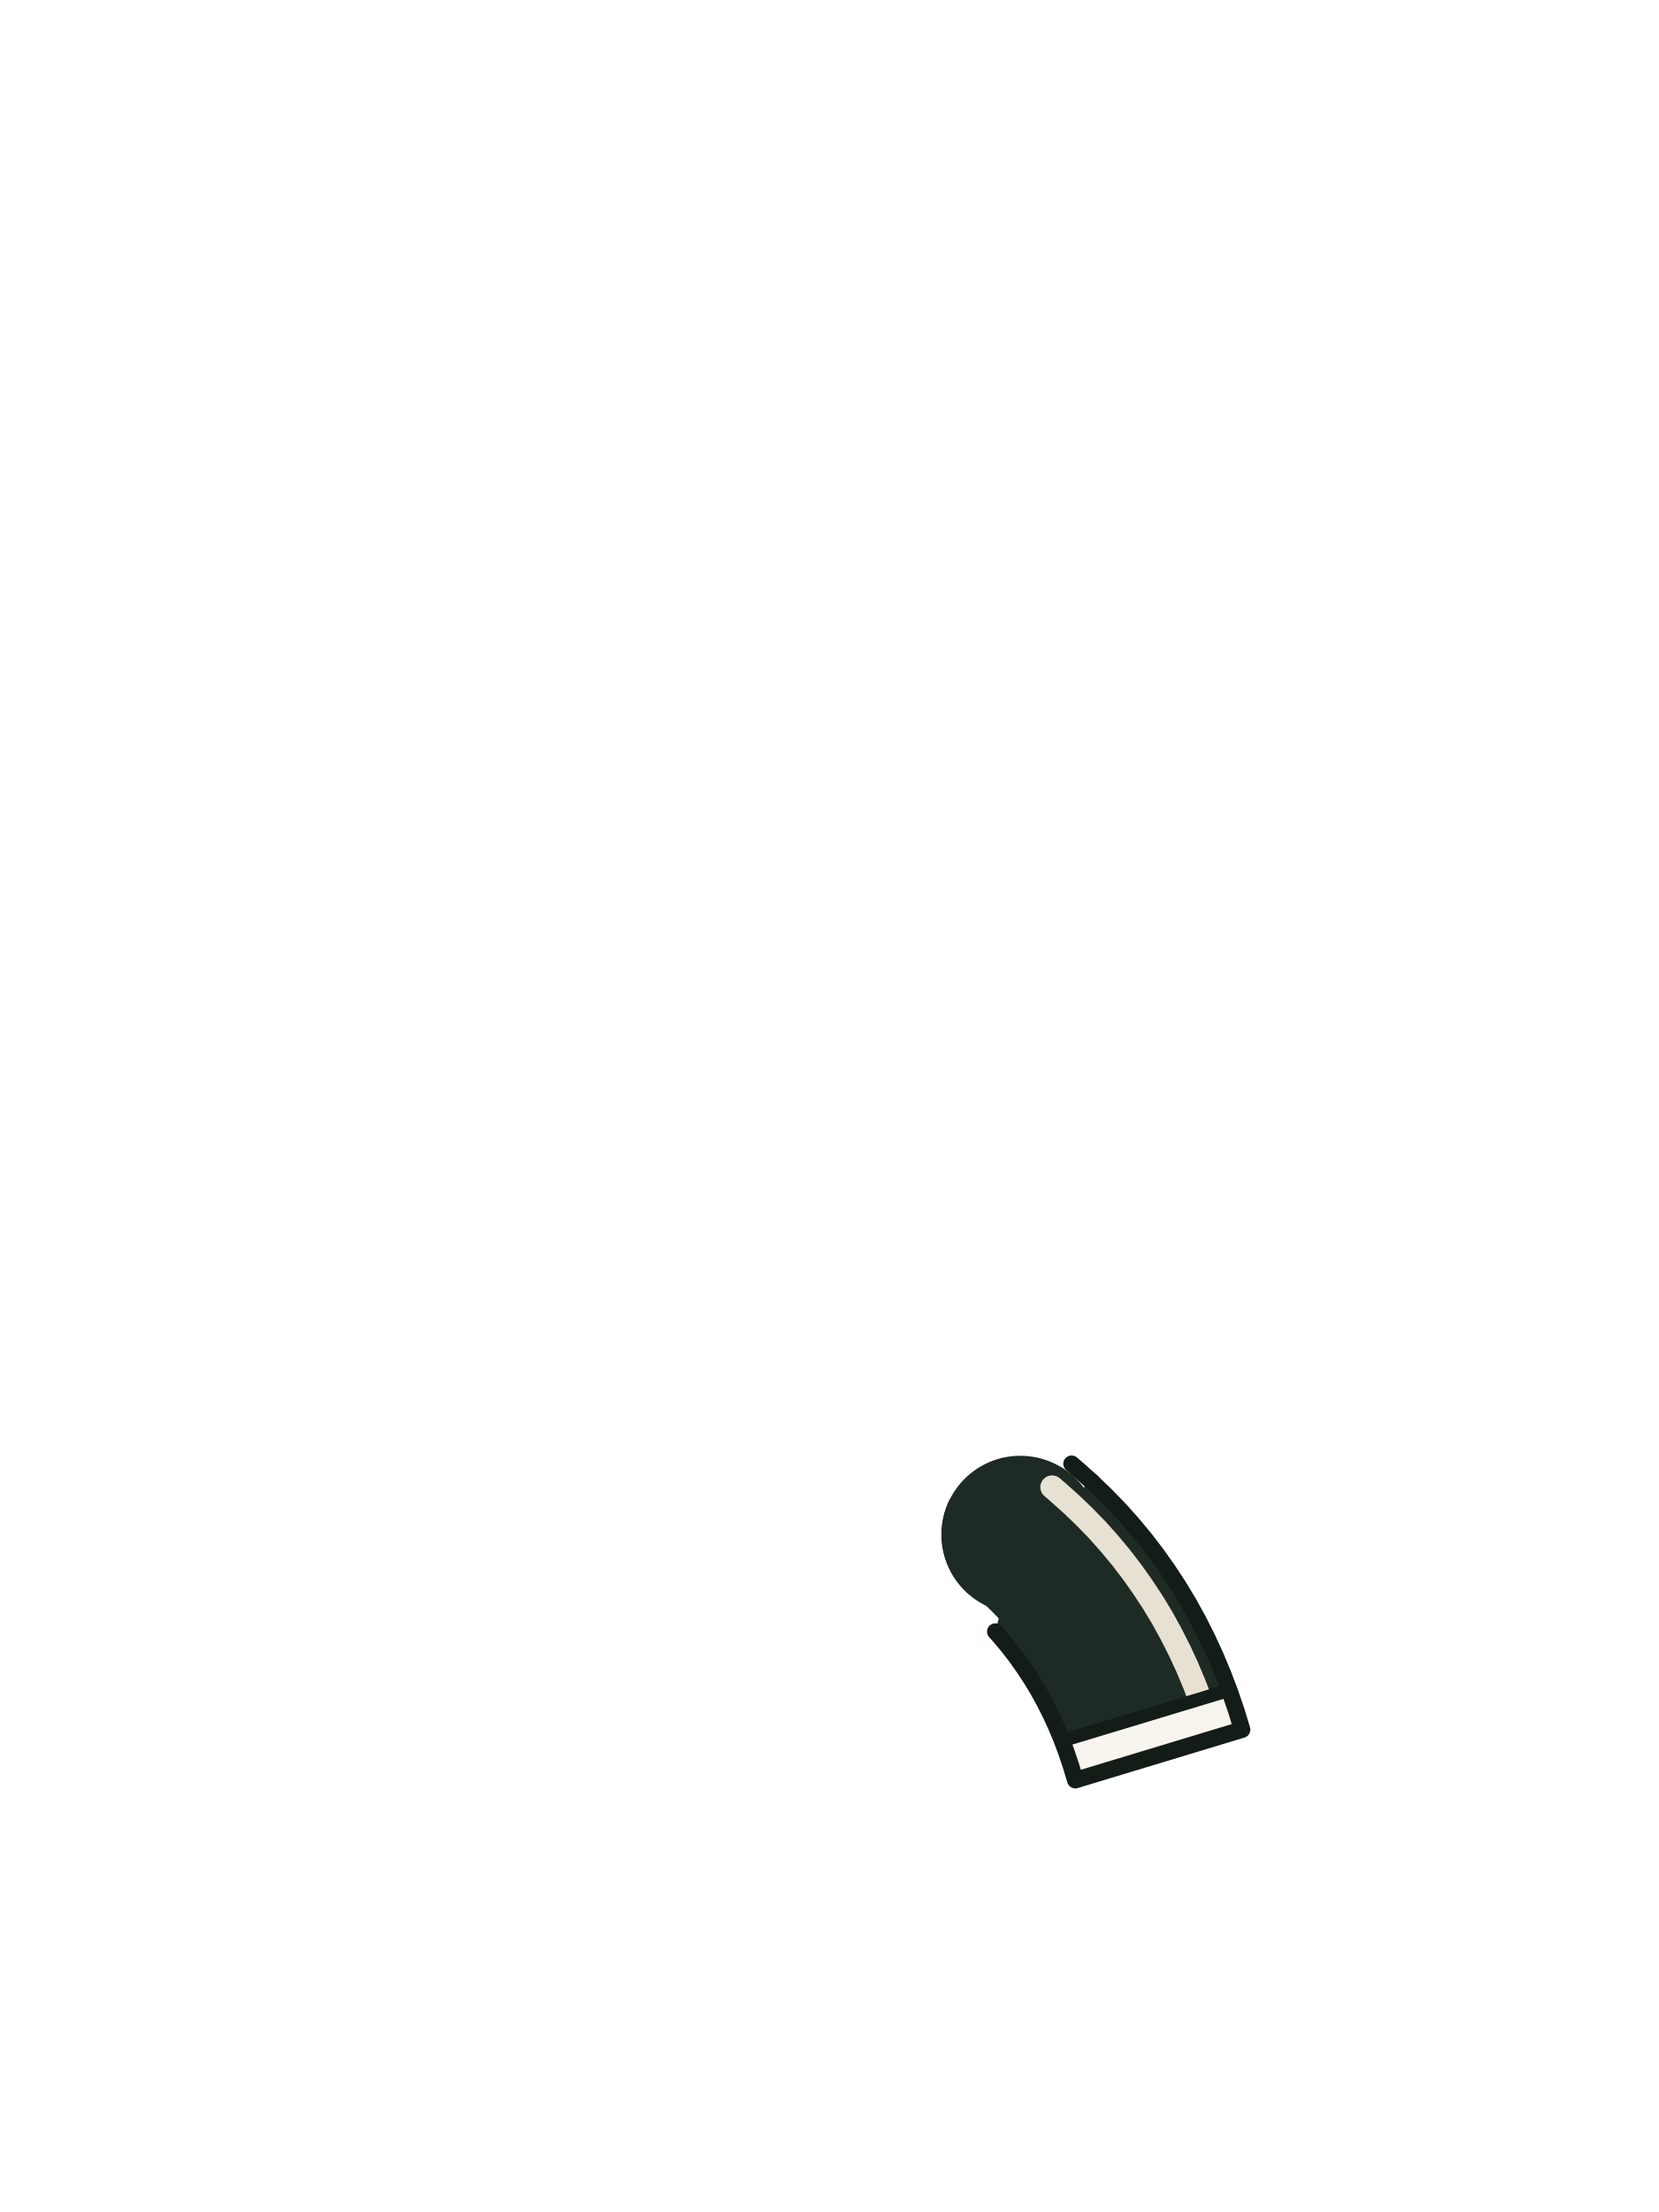
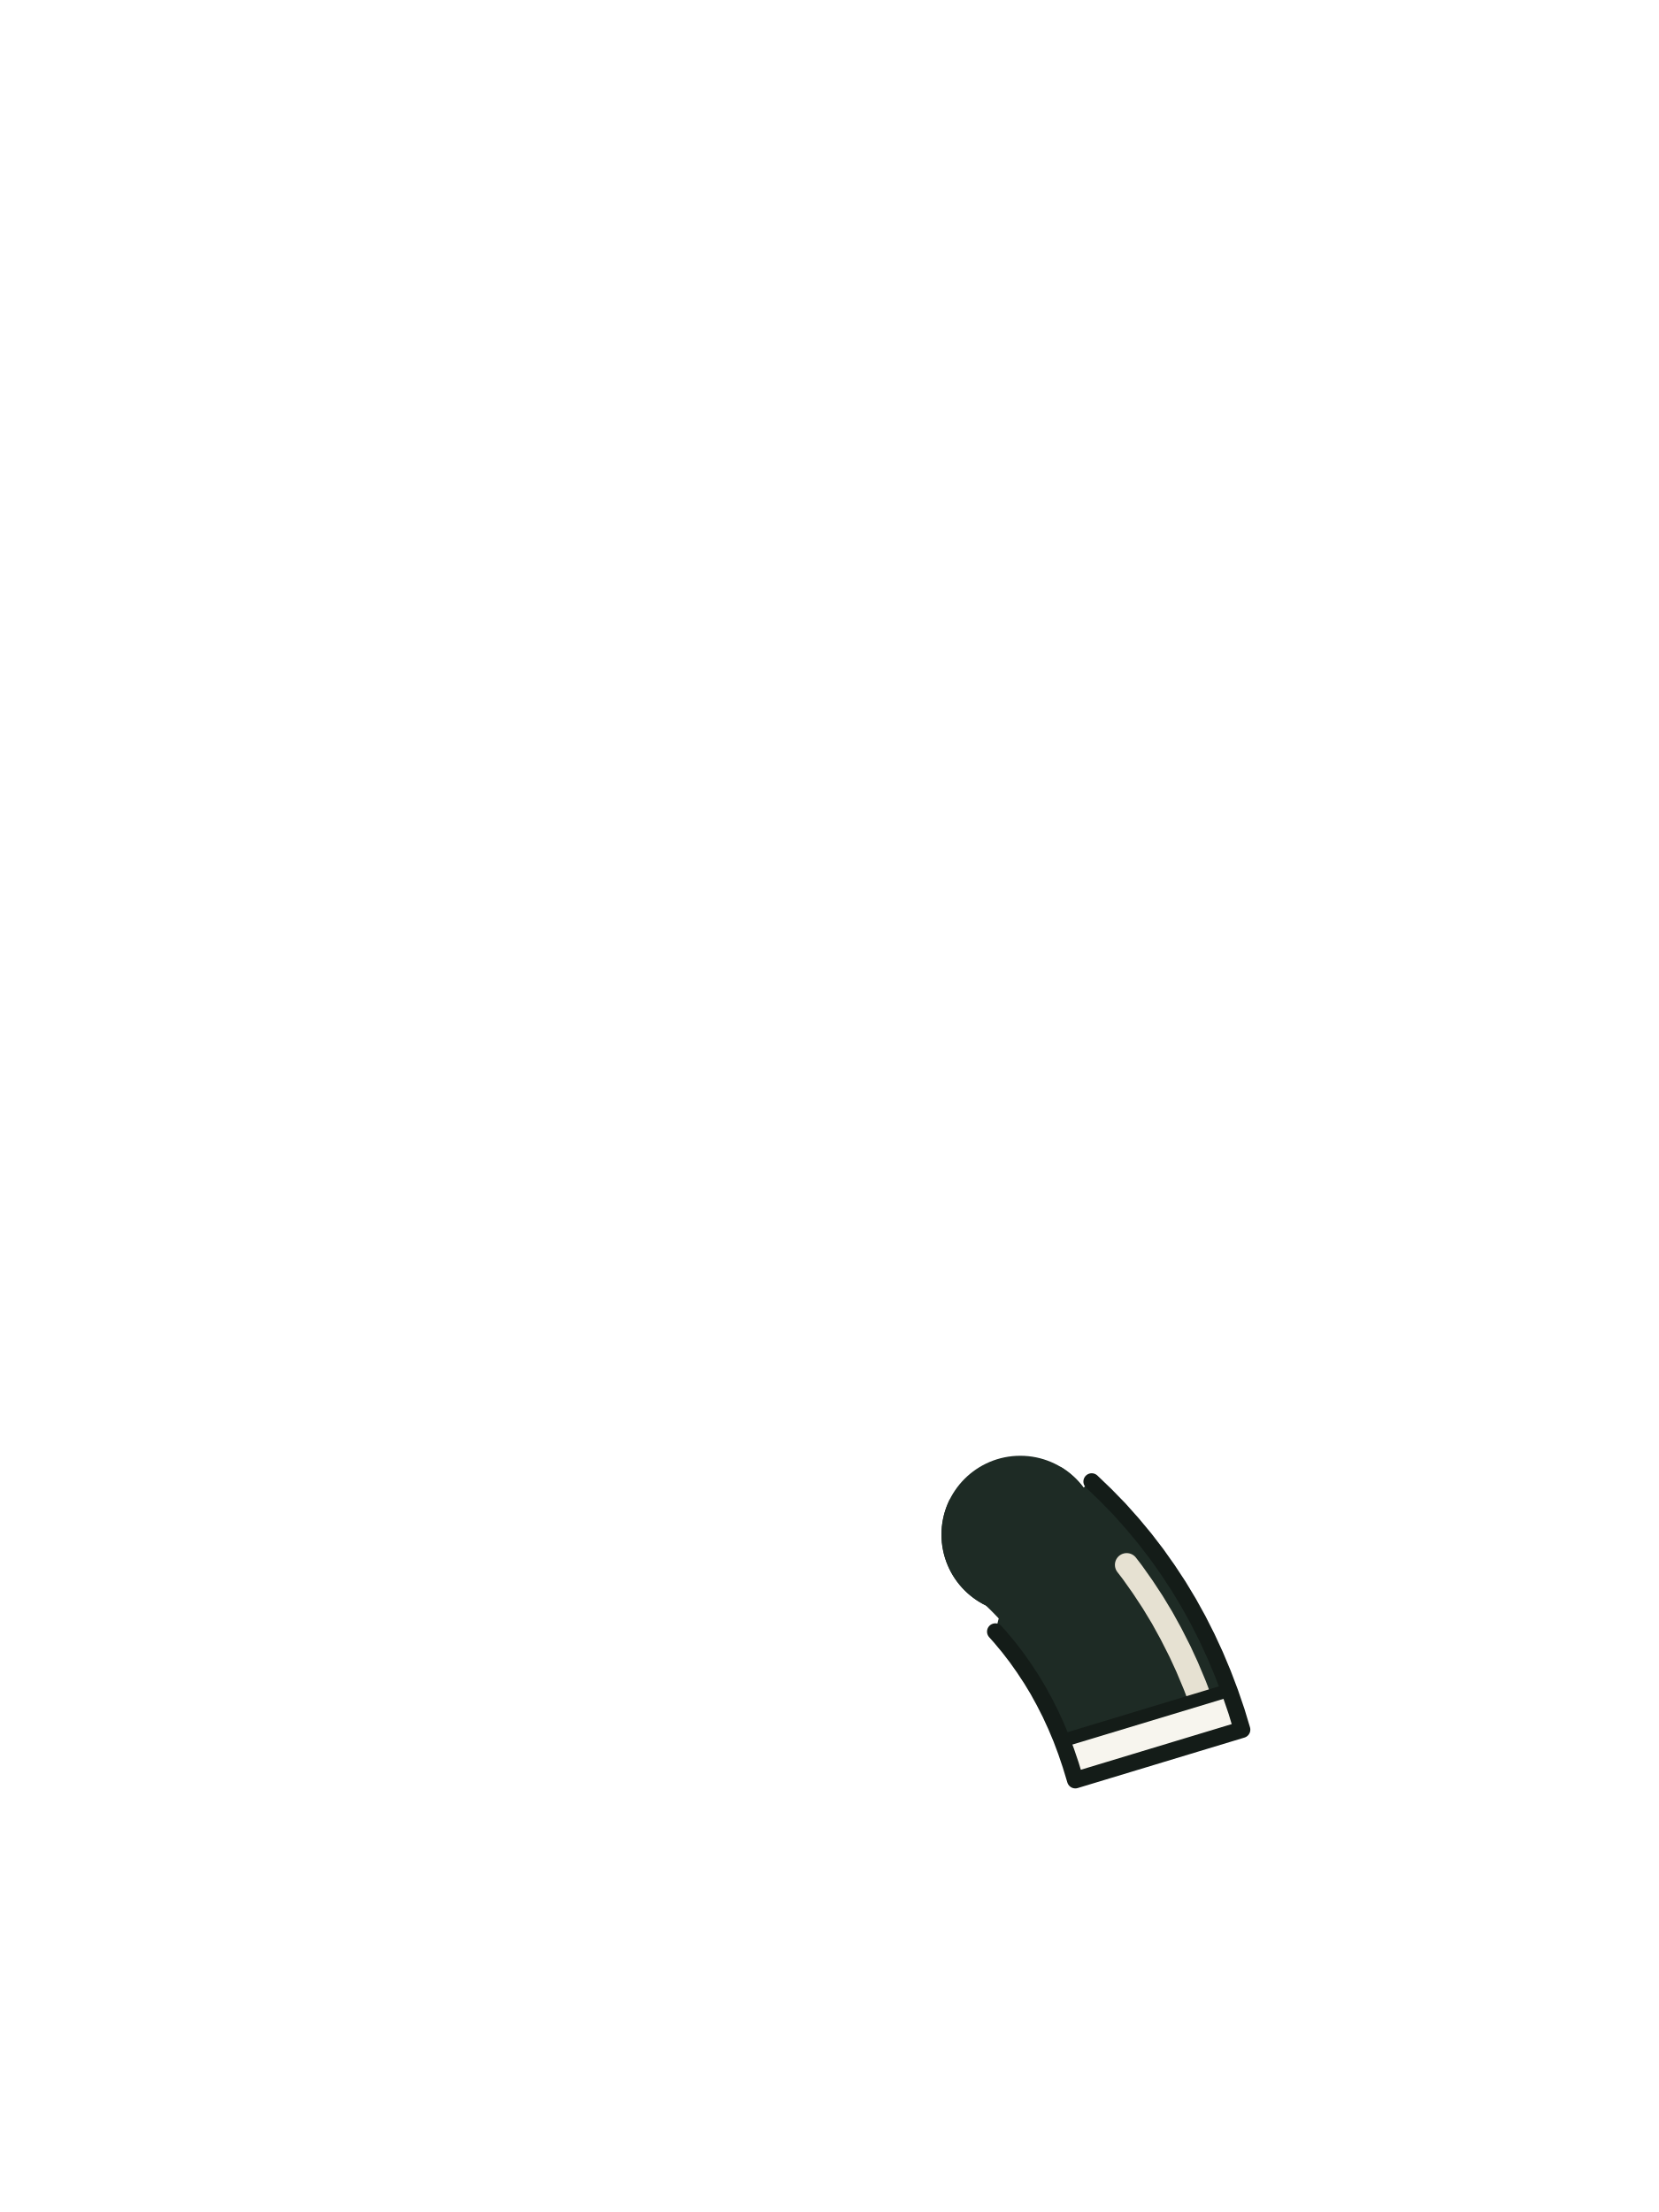
<svg xmlns="http://www.w3.org/2000/svg" viewBox="0 0 240 320">
  <circle cx="147.6" cy="222" r="11.4" fill="#1E2B25" />
  <path d="M 152.90 212.42 L 153.43 212.20 L 153.46 212.22 L 153.52 212.26 L 153.58 212.29 L 153.64 212.33 L 153.70 212.37 L 153.76 212.41 L 153.82 212.44 L 153.88 212.48 L 153.93 212.52 L 153.99 212.56 L 154.05 212.60 L 154.11 212.64 L 154.16 212.68 L 154.22 212.72 L 154.28 212.76 L 154.33 212.80 L 154.39 212.84 L 154.45 212.89 L 154.50 212.93 L 154.56 212.97 L 154.61 213.01 L 154.67 213.06 L 154.72 213.10 L 154.78 213.14 L 154.83 213.19 L 154.89 213.23 L 154.94 213.28 L 154.99 213.32 L 155.05 213.37 L 155.10 213.41 L 155.15 213.46 L 155.20 213.51 L 155.26 213.55 L 155.31 213.60 L 155.36 213.65 L 155.41 213.70 L 155.46 213.74 L 155.51 213.79 L 155.56 213.84 L 155.61 213.89 L 155.66 213.94 L 155.71 213.99 L 155.76 214.04 L 155.81 214.09 L 155.86 214.14 L 155.90 214.19 L 155.95 214.24 L 156.00 214.29 L 156.05 214.34 L 156.09 214.40 L 156.14 214.45 L 156.19 214.50 L 156.23 214.55 L 156.28 214.61 L 156.32 214.66 L 156.37 214.71 L 156.41 214.77 L 156.46 214.82 L 156.50 214.88 L 156.54 214.93 L 156.59 214.99 L 156.63 215.04 L 156.67 215.10 L 156.71 215.15 L 156.75 215.20 L 157.93 214.33 L 159.94 216.26 L 161.92 218.29 L 163.82 220.42 L 165.60 222.56 L 167.33 224.81 L 168.95 227.10 L 170.49 229.44 L 171.96 231.88 L 173.33 234.36 L 174.61 236.89 L 175.81 239.49 L 176.92 242.14 L 177.95 244.85 L 178.89 247.60 L 179.68 250.22 L 155.56 257.52 L 154.89 255.32 L 154.23 253.37 L 153.52 251.48 L 152.75 249.65 L 151.93 247.87 L 151.05 246.14 L 150.14 244.48 L 149.17 242.88 L 148.13 241.30 L 147.05 239.77 L 145.92 238.30 L 144.72 236.86 L 143.99 236.04 L 144.48 234.13 L 144.42 234.07 L 144.00 233.63 L 143.58 233.20 L 143.16 232.78 L 142.72 232.36 L 142.61 232.25 L 142.60 232.24 L 142.54 232.21 L 142.47 232.18 L 142.41 232.15 L 142.35 232.12 L 142.29 232.09 L 142.23 232.05 L 142.16 232.02 L 142.10 231.99 L 142.04 231.95 L 141.98 231.92 L 141.92 231.88 L 141.86 231.85 L 141.80 231.81 L 141.74 231.78 L 141.68 231.74 L 141.62 231.71 L 141.56 231.67 L 141.50 231.63 L 141.44 231.59 L 141.38 231.56 L 141.32 231.52 L 141.27 231.48 L 141.21 231.44 L 141.15 231.40 L 141.09 231.36 L 141.04 231.32 L 140.98 231.28 L 140.92 231.24 L 140.87 231.20 L 140.81 231.16 L 140.75 231.11 L 140.70 231.07 L 140.64 231.03 L 140.59 230.99 L 140.53 230.94 L 140.48 230.90 L 140.42 230.86 L 140.37 230.81 L 140.31 230.77 L 140.26 230.72 L 140.21 230.68 L 140.15 230.63 L 140.10 230.59 L 140.05 230.54 L 140.00 230.49 L 139.94 230.45 L 139.89 230.40 L 139.84 230.35 L 139.79 230.30 L 139.74 230.26 L 139.69 230.21 L 139.64 230.16 L 139.59 230.11 L 139.54 230.06 L 139.49 230.01 L 139.44 229.96 L 139.39 229.91 L 139.34 229.86 L 139.30 229.81 L 139.25 229.76 L 139.20 229.71 L 139.15 229.66 L 139.11 229.60 L 139.06 229.55 L 139.01 229.50 L 138.97 229.45 L 138.92 229.39 L 138.88 229.34 L 138.83 229.29 L 138.79 229.23 L 138.74 229.18 L 138.70 229.12 L 138.66 229.07 L 138.61 229.01 L 138.57 228.96 L 138.53 228.90 L 138.49 228.85 L 138.44 228.79 L 138.40 228.73 L 138.36 228.68 L 138.32 228.62 L 138.28 228.56 L 138.24 228.51 L 138.20 228.45 L 138.16 228.39 L 138.12 228.33 L 138.08 228.28 L 138.04 228.22 L 138.01 228.16 L 137.97 228.10 L 137.93 228.04 L 137.89 227.98 L 137.86 227.92 L 137.82 227.86 L 137.79 227.80 L 137.75 227.74 L 137.72 227.68 L 137.68 227.62 L 137.65 227.56 L 137.61 227.50 L 137.58 227.44 L 137.55 227.37 L 137.51 227.31 L 137.48 227.25 L 137.45 227.19 L 137.42 227.13 L 137.39 227.06 L 137.36 227.00 L 137.32 226.94 L 137.29 226.87 L 137.26 226.81 L 137.24 226.75 L 137.21 226.68 L 137.18 226.62 L 137.15 226.56 L 137.12 226.49 L 137.09 226.43 L 137.07 226.36 L 137.04 226.30 L 137.02 226.23 L 136.99 226.17 L 136.96 226.10 L 136.94 226.04 L 136.91 225.97 L 136.89 225.91 L 136.87 225.84 L 136.84 225.77 L 136.82 225.71 L 136.80 225.64 L 136.78 225.58 L 136.75 225.51 L 136.73 225.44 L 136.71 225.38 L 136.69 225.31 L 136.67 225.24 L 136.65 225.18 L 136.63 225.11 L 136.61 225.04 L 136.59 224.97 L 136.58 224.91 L 136.56 224.84 L 136.54 224.77 L 136.52 224.70 L 136.51 224.63 L 136.49 224.57 L 136.48 224.50 L 136.46 224.43 L 136.45 224.36 L 136.43 224.29 L 136.42 224.22 L 136.41 224.16 L 136.39 224.09 L 136.38 224.02 L 136.37 223.95 L 136.36 223.88 L 136.34 223.81 L 136.33 223.74 L 136.32 223.67 L 136.31 223.60 L 136.30 223.53 L 136.29 223.46 L 136.29 223.40 L 136.28 223.33 L 136.27 223.26 L 136.26 223.19 L 136.25 223.12 L 136.25 223.05 L 136.24 222.98 L 136.24 222.91 L 136.23 222.84 L 136.23 222.77 L 136.22 222.70 L 136.22 222.63 L 136.21 222.56 L 136.21 222.49 L 136.21 222.42 L 136.21 222.35 L 136.20 222.28 L 136.20 222.21 L 136.20 222.14 L 136.20 222.07 L 136.20 222.00 L 136.20 221.93 L 136.20 221.86 L 136.20 221.79 L 136.20 221.72 L 136.21 221.65 L 136.21 221.58 L 136.21 221.51 L 136.21 221.44 L 136.22 221.37 L 136.22 221.30 L 136.23 221.23 L 136.23 221.16 L 136.24 221.09 L 136.24 221.02 L 136.25 220.95 L 136.25 220.88 L 136.26 220.81 L 136.27 220.74 L 136.28 220.67 L 136.29 220.60 L 136.29 220.54 L 136.30 220.47 L 136.31 220.40 L 136.32 220.33 L 136.33 220.26 L 136.34 220.19 L 136.36 220.12 L 136.37 220.05 L 136.38 219.98 L 136.39 219.91 L 136.41 219.84 L 136.42 219.78 L 136.43 219.71 L 136.45 219.64 L 136.46 219.57 L 136.48 219.50 L 136.49 219.43 L 136.51 219.37 L 136.52 219.30 L 136.54 219.23 L 136.56 219.16 L 136.58 219.09 L 136.59 219.03 L 136.61 218.96 L 136.63 218.89 L 136.65 218.82 L 136.67 218.76 L 136.69 218.69 L 136.71 218.62 L 136.73 218.56 L 136.75 218.49 L 136.78 218.42 L 136.80 218.36 L 136.82 218.29 L 136.84 218.23 L 136.87 218.16 L 136.89 218.09 L 136.91 218.03 L 136.94 217.96 L 136.96 217.90 L 136.99 217.83 L 137.02 217.77 L 137.04 217.70 L 137.07 217.64 L 137.09 217.57 L 137.12 217.51 L 137.15 217.44 L 137.18 217.38 L 137.21 217.32 L 137.24 217.25 L 137.26 217.19 L 137.29 217.13 L 137.32 217.06 L 137.36 217.00 L 137.39 216.94 L 137.40 216.92 L 137.96 216.80 L 138.09 216.58 L 138.22 216.35 L 138.36 216.12 L 138.51 215.89 L 138.66 215.67 L 138.82 215.45 L 138.98 215.24 L 139.15 215.03 L 139.33 214.83 L 139.51 214.63 L 139.69 214.43 L 139.88 214.24 L 140.07 214.05 L 140.27 213.87 L 140.47 213.69 L 140.68 213.52 L 140.89 213.35 L 141.10 213.19 L 141.32 213.03 L 141.54 212.88 L 141.77 212.73 L 141.99 212.59 L 142.23 212.46 L 142.46 212.33 L 142.70 212.21 L 142.94 212.09 L 143.19 211.98 L 143.44 211.87 L 143.69 211.77 L 143.94 211.68 L 144.19 211.59 L 144.45 211.51 L 144.71 211.44 L 144.97 211.37 L 145.23 211.31 L 145.49 211.25 L 145.76 211.21 L 146.02 211.16 L 146.29 211.13 L 146.55 211.10 L 146.82 211.08 L 147.09 211.06 L 147.36 211.05 L 147.63 211.05 L 147.90 211.05 L 148.17 211.06 L 148.43 211.08 L 148.70 211.11 L 148.97 211.14 L 149.23 211.17 L 149.50 211.22 L 149.76 211.27 L 150.03 211.32 L 150.29 211.38 L 150.55 211.45 L 150.81 211.53 L 151.06 211.61 L 151.32 211.70 L 151.57 211.79 L 151.82 211.89 L 152.06 212.00 L 152.31 212.11 L 152.55 212.23 L 152.79 212.36 Z M 157.28 215.98 L 157.27 215.96 L 157.28 215.98 Z" fill="#1E2B25" />
-   <path d="M152.2,215.14l0.74,0.63l0.12,0.11l1.77,1.58l0.22,0.2l1.7,1.63l0.19,0.19l1.64,1.68l0.25,0.27l1.56,1.75l0.18,0.21l1.49,1.79l0.2,0.25l1.43,1.86l0.2,0.27l1.35,1.91l0.15,0.22l1.29,1.96l0.17,0.27l1.22,2.02l0.16,0.28l1.14,2.07l0.13,0.25l1.08,2.13l0.14,0.28l1.01,2.19l0.11,0.26l0.94,2.24l0.11,0.27l0.43,1.13" fill="none" stroke="#E6E1D2" stroke-width="3.4" stroke-linecap="round" />
-   <path d="M 177.82 244.51 L 177.95 244.85 L 178.89 247.60 L 179.68 250.22 L 165.60 254.48 L 155.56 257.52 L 154.89 255.32 L 154.23 253.37 L 153.65 251.83 Z" fill="#F7F5EE" />
-   <path d="M177.63,244.57l-23.79,7.2" fill="none" stroke="#141C18" stroke-width="1.92" stroke-linecap="round" />
+   <path d="M 162.99 226.38 L 163.69 227.29 L 163.89 227.56 L 165.24 229.47 L 165.39 229.69 L 166.68 231.65 L 166.85 231.92 L 168.07 233.94 L 168.23 234.22 L 169.37 236.29 L 169.50 236.54 L 170.58 238.67 L 170.72 238.95 L 171.73 241.14 L 171.84 241.40 L 172.78 243.64 L 172.89 243.91 L 173.32 245.04" fill="none" stroke="#E6E1D2" stroke-width="3.4" stroke-linecap="round" />
+   <path d="M 153.65 251.83 L 177.82 244.51 L 177.95 244.85 L 178.89 247.60 L 179.68 250.22 L 165.60 254.48 L 155.56 257.52 L 154.89 255.32 L 154.23 253.37 Z" fill="#F7F5EE" />
+   <path d="M 177.63 244.57 L 153.84 251.77" fill="none" stroke="#141C18" stroke-width="1.92" stroke-linecap="round" />
  <path d="M157.93,214.33l2.01,1.93l1.98,2.03l1.9,2.13l1.78,2.14l1.73,2.25l1.62,2.29l1.54,2.34l1.47,2.44l1.37,2.48l1.28,2.53l1.2,2.6l1.11,2.65l1.03,2.71l0.94,2.75l0.79,2.62l-24.12,7.3l-0.67,-2.2l-0.66,-1.95l-0.71,-1.89l-0.77,-1.83l-0.82,-1.78l-0.88,-1.73l-0.91,-1.66l-0.97,-1.6l-1.04,-1.58l-1.08,-1.53l-1.13,-1.47l-1.2,-1.44l-0.73,-0.82" fill="none" stroke="#141C18" stroke-width="2.4" stroke-linecap="round" stroke-linejoin="round" />
-   <path d="M155.02,211.76l0.84,0.72l2.07,1.85" fill="none" stroke="#141C18" stroke-width="2.4" stroke-linecap="round" stroke-linejoin="round" />
</svg>
